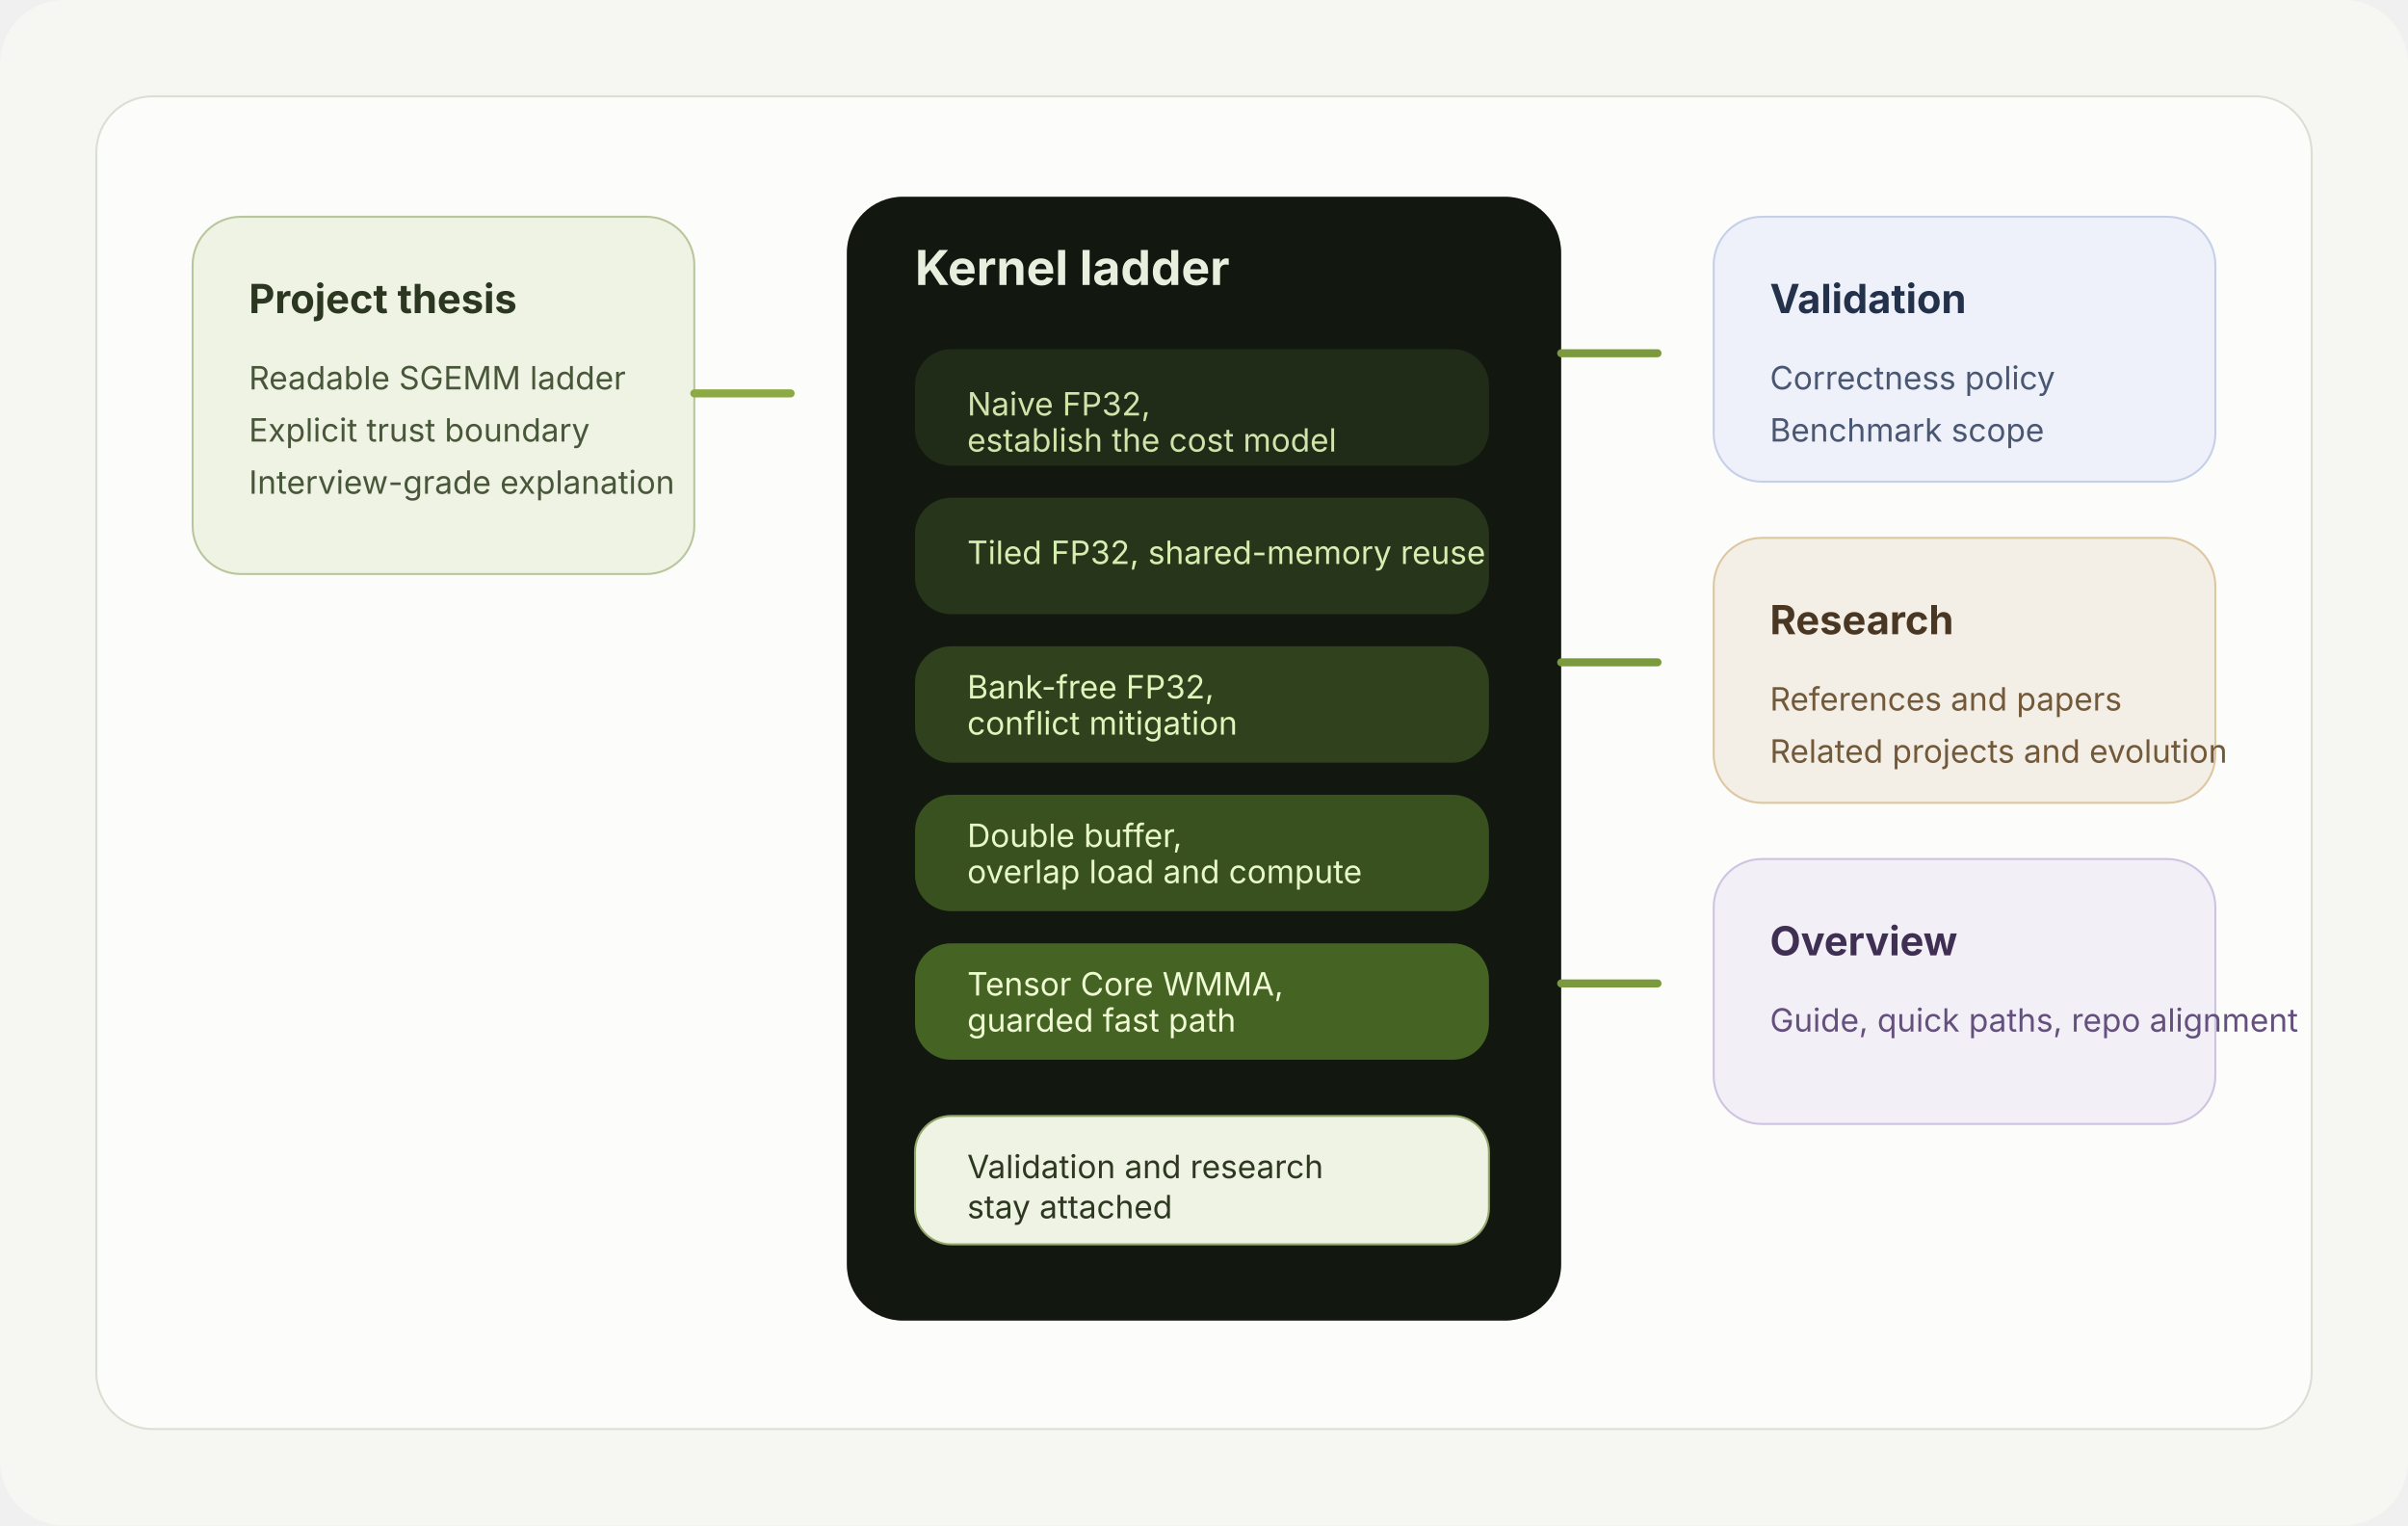
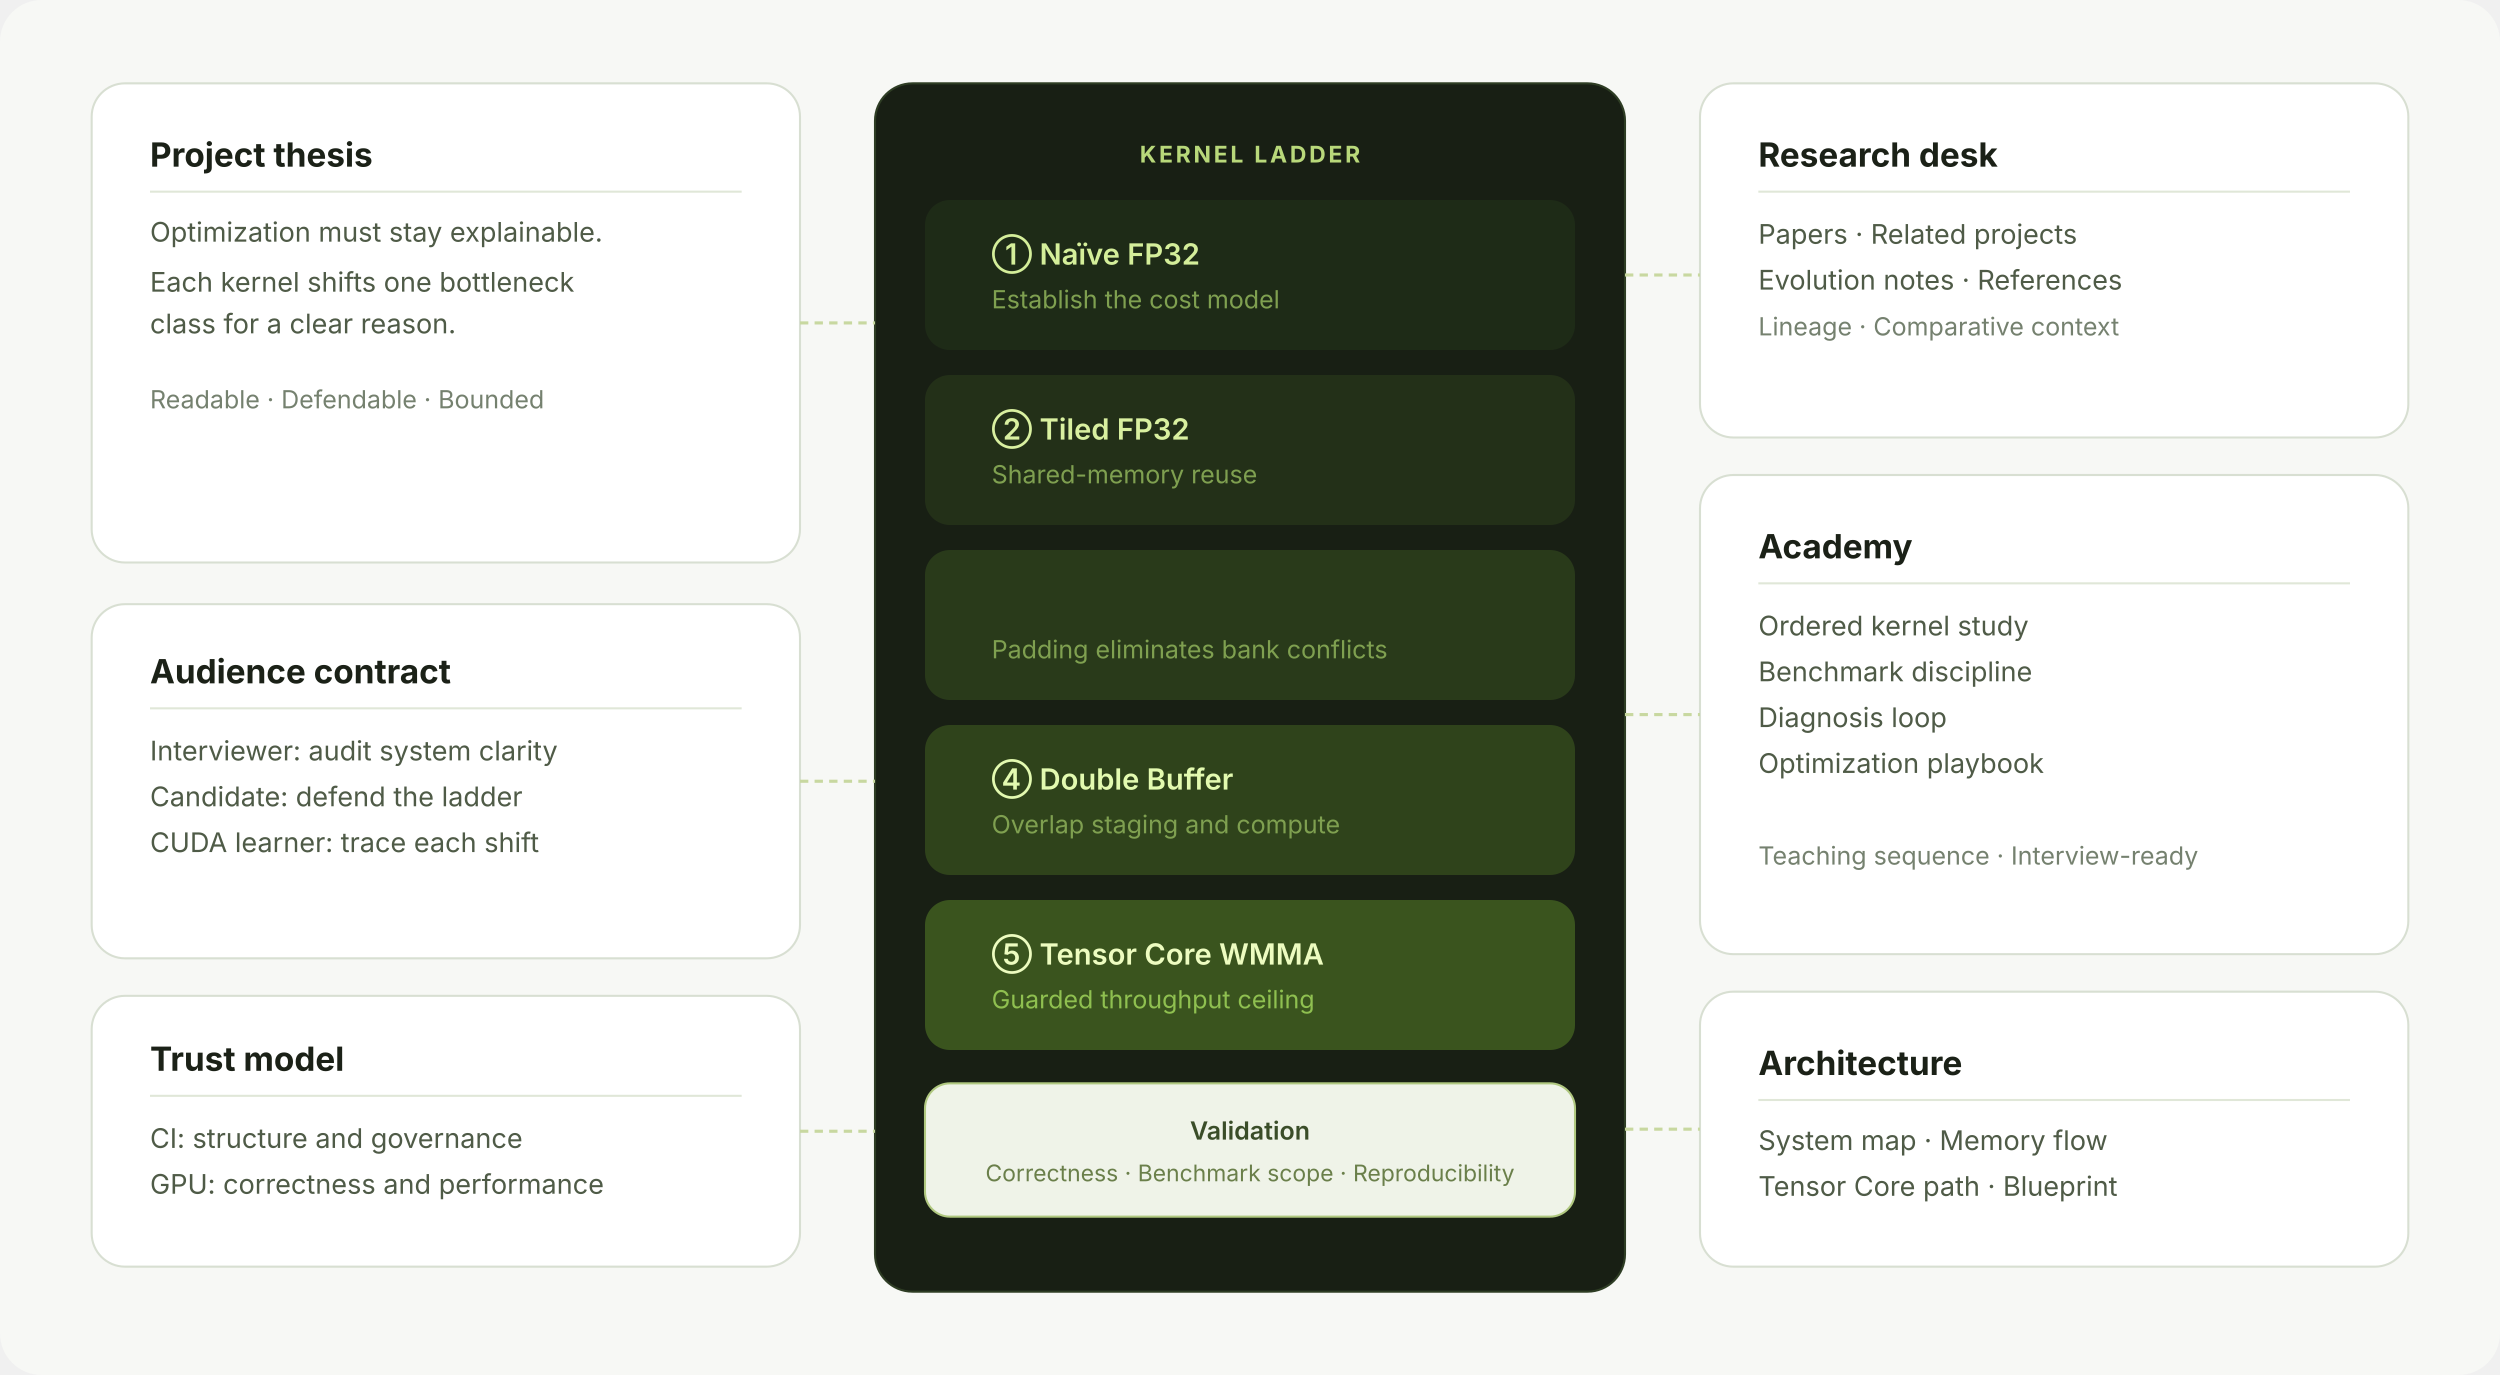
- <svg xmlns="http://www.w3.org/2000/svg" width="1200" height="760" viewBox="0 0 1200 760" fill="none">
-   <rect width="1200" height="760" rx="32" fill="#F6F7F2" />
-   <rect x="48" y="48" width="1104" height="664" rx="28" fill="#FCFCFA" stroke="#DADFD4" />
-   <rect x="96" y="108" width="250" height="178" rx="24" fill="#EFF3E3" stroke="#B8C69C" />
-   <text x="124" y="156" fill="#2C3722" font-size="20" font-family="Inter, Arial, sans-serif" font-weight="700">Project thesis</text>
-   <text x="124" y="194" fill="#48563A" font-size="16" font-family="Inter, Arial, sans-serif">Readable SGEMM ladder</text>
-   <text x="124" y="220" fill="#48563A" font-size="16" font-family="Inter, Arial, sans-serif">Explicit trust boundary</text>
-   <text x="124" y="246" fill="#48563A" font-size="16" font-family="Inter, Arial, sans-serif">Interview-grade explanation</text>
-   <rect x="422" y="98" width="356" height="560" rx="28" fill="#12180F" />
-   <text x="456" y="142" fill="#E9EFDF" font-size="24" font-family="Inter, Arial, sans-serif" font-weight="700">Kernel ladder</text>
-   <rect x="456" y="174" width="286" height="58" rx="18" fill="#212C18" />
-   <text x="482" y="207" fill="#CFE4AA" font-size="16" font-family="Inter, Arial, sans-serif">Naive FP32,</text>
-   <text x="482" y="225" fill="#CFE4AA" font-size="16" font-family="Inter, Arial, sans-serif">establish the cost model</text>
-   <rect x="456" y="248" width="286" height="58" rx="18" fill="#27361A" />
-   <text x="482" y="281" fill="#D7EEB1" font-size="16" font-family="Inter, Arial, sans-serif">Tiled FP32, shared-memory reuse</text>
-   <rect x="456" y="322" width="286" height="58" rx="18" fill="#30421D" />
-   <text x="482" y="348" fill="#E0F4BB" font-size="16" font-family="Inter, Arial, sans-serif">Bank-free FP32,</text>
-   <text x="482" y="366" fill="#E0F4BB" font-size="16" font-family="Inter, Arial, sans-serif">conflict mitigation</text>
-   <rect x="456" y="396" width="286" height="58" rx="18" fill="#39501F" />
-   <text x="482" y="422" fill="#E8F9C8" font-size="16" font-family="Inter, Arial, sans-serif">Double buffer,</text>
-   <text x="482" y="440" fill="#E8F9C8" font-size="16" font-family="Inter, Arial, sans-serif">overlap load and compute</text>
-   <rect x="456" y="470" width="286" height="58" rx="18" fill="#456323" />
-   <text x="482" y="496" fill="#F0FCD4" font-size="16" font-family="Inter, Arial, sans-serif">Tensor Core WMMA,</text>
-   <text x="482" y="514" fill="#F0FCD4" font-size="16" font-family="Inter, Arial, sans-serif">guarded fast path</text>
-   <rect x="456" y="556" width="286" height="64" rx="18" fill="#EFF3E3" stroke="#93A66B" />
-   <text x="482" y="587" fill="#2D3821" font-size="16" font-family="Inter, Arial, sans-serif">Validation and research</text>
-   <text x="482" y="607" fill="#2D3821" font-size="16" font-family="Inter, Arial, sans-serif">stay attached</text>
-   <rect x="854" y="108" width="250" height="132" rx="24" fill="#EEF1F9" stroke="#C5D0E8" />
-   <text x="882" y="156" fill="#24314A" font-size="20" font-family="Inter, Arial, sans-serif" font-weight="700">Validation</text>
-   <text x="882" y="194" fill="#4A5772" font-size="16" font-family="Inter, Arial, sans-serif">Correctness policy</text>
-   <text x="882" y="220" fill="#4A5772" font-size="16" font-family="Inter, Arial, sans-serif">Benchmark scope</text>
-   <rect x="854" y="268" width="250" height="132" rx="24" fill="#F4EFE6" stroke="#DCC7A1" />
-   <text x="882" y="316" fill="#4A3723" font-size="20" font-family="Inter, Arial, sans-serif" font-weight="700">Research</text>
-   <text x="882" y="354" fill="#72593A" font-size="16" font-family="Inter, Arial, sans-serif">References and papers</text>
-   <text x="882" y="380" fill="#72593A" font-size="16" font-family="Inter, Arial, sans-serif">Related projects and evolution</text>
-   <rect x="854" y="428" width="250" height="132" rx="24" fill="#F2EFF7" stroke="#CEC3E1" />
-   <text x="882" y="476" fill="#3F2F53" font-size="20" font-family="Inter, Arial, sans-serif" font-weight="700">Overview</text>
-   <text x="882" y="514" fill="#64507C" font-size="16" font-family="Inter, Arial, sans-serif">Guide, quick paths, repo alignment</text>
-   <path d="M346 196H394" stroke="#8BAA44" stroke-width="4" stroke-linecap="round" />
-   <path d="M778 176H826" stroke="#7A9A3D" stroke-width="4" stroke-linecap="round" />
-   <path d="M778 330H826" stroke="#7A9A3D" stroke-width="4" stroke-linecap="round" />
-   <path d="M778 490H826" stroke="#7A9A3D" stroke-width="4" stroke-linecap="round" />
+ <svg xmlns="http://www.w3.org/2000/svg" viewBox="0 0 1200 660" fill="none">
+   <rect width="1200" height="660" rx="20" fill="#F7F8F5" />
+   <rect x="420" y="40" width="360" height="580" rx="18" fill="#181F14" stroke="#2E3D24" stroke-width="1" />
+   <text x="600" y="78" fill="#B8D87A" font-size="11" font-family="Inter,ui-sans-serif,sans-serif" font-weight="700" letter-spacing="0.12em" text-anchor="middle">KERNEL LADDER</text>
+   <rect x="444" y="96" width="312" height="72" rx="12" fill="#1E2B17" />
+   <text x="476" y="127" fill="#D4EE9A" font-size="14" font-family="Inter,ui-sans-serif,sans-serif" font-weight="600">① Naïve FP32</text>
+   <text x="476" y="148" fill="#7FA050" font-size="12" font-family="Inter,ui-sans-serif,sans-serif">Establish the cost model</text>
+   <rect x="444" y="180" width="312" height="72" rx="12" fill="#233018" />
+   <text x="476" y="211" fill="#D9F0A0" font-size="14" font-family="Inter,ui-sans-serif,sans-serif" font-weight="600">② Tiled FP32</text>
+   <text x="476" y="232" fill="#7FA050" font-size="12" font-family="Inter,ui-sans-serif,sans-serif">Shared-memory reuse</text>
+   <rect x="444" y="264" width="312" height="72" rx="12" fill="#293A1A" />
+   <text x="476" y="295" fill="#DEFA A8" font-size="14" font-family="Inter,ui-sans-serif,sans-serif" font-weight="600">③ Bank-Free FP32</text>
+   <text x="476" y="316" fill="#7FA050" font-size="12" font-family="Inter,ui-sans-serif,sans-serif">Padding eliminates bank conflicts</text>
+   <rect x="444" y="348" width="312" height="72" rx="12" fill="#2F431B" />
+   <text x="476" y="379" fill="#E3FAB0" font-size="14" font-family="Inter,ui-sans-serif,sans-serif" font-weight="600">④ Double Buffer</text>
+   <text x="476" y="400" fill="#7FA050" font-size="12" font-family="Inter,ui-sans-serif,sans-serif">Overlap staging and compute</text>
+   <rect x="444" y="432" width="312" height="72" rx="12" fill="#3A541E" />
+   <text x="476" y="463" fill="#EDFCC0" font-size="14" font-family="Inter,ui-sans-serif,sans-serif" font-weight="600">⑤ Tensor Core WMMA</text>
+   <text x="476" y="484" fill="#8FC050" font-size="12" font-family="Inter,ui-sans-serif,sans-serif">Guarded throughput ceiling</text>
+   <rect x="444" y="520" width="312" height="64" rx="12" fill="#EFF3E8" stroke="#B0C880" stroke-width="1" />
+   <text x="600" y="547" fill="#3A4D28" font-size="12" font-family="Inter,ui-sans-serif,sans-serif" font-weight="600" text-anchor="middle">Validation</text>
+   <text x="600" y="567" fill="#6A7F4A" font-size="11" font-family="Inter,ui-sans-serif,sans-serif" text-anchor="middle">Correctness · Benchmark scope · Reproducibility</text>
+   <rect x="44" y="40" width="340" height="230" rx="16" fill="#FFFFFF" stroke="#D8DFD2" stroke-width="1" />
+   <text x="72" y="80" fill="#1B2117" font-size="16" font-family="Inter,ui-sans-serif,sans-serif" font-weight="700">Project thesis</text>
+   <line x1="72" y1="92" x2="356" y2="92" stroke="#E0E7D8" stroke-width="1" />
+   <text x="72" y="116" fill="#4F5B47" font-size="13" font-family="Inter,ui-sans-serif,sans-serif">Optimization must stay explainable.</text>
+   <text x="72" y="140" fill="#4F5B47" font-size="13" font-family="Inter,ui-sans-serif,sans-serif">Each kernel shifts one bottleneck</text>
+   <text x="72" y="160" fill="#4F5B47" font-size="13" font-family="Inter,ui-sans-serif,sans-serif">class for a clear reason.</text>
+   <text x="72" y="196" fill="#75816F" font-size="12" font-family="Inter,ui-sans-serif,sans-serif">Readable · Defendable · Bounded</text>
+   <rect x="44" y="290" width="340" height="170" rx="16" fill="#FFFFFF" stroke="#D8DFD2" stroke-width="1" />
+   <text x="72" y="328" fill="#1B2117" font-size="16" font-family="Inter,ui-sans-serif,sans-serif" font-weight="700">Audience contract</text>
+   <line x1="72" y1="340" x2="356" y2="340" stroke="#E0E7D8" stroke-width="1" />
+   <text x="72" y="365" fill="#4F5B47" font-size="13" font-family="Inter,ui-sans-serif,sans-serif">Interviewer: audit system clarity</text>
+   <text x="72" y="387" fill="#4F5B47" font-size="13" font-family="Inter,ui-sans-serif,sans-serif">Candidate: defend the ladder</text>
+   <text x="72" y="409" fill="#4F5B47" font-size="13" font-family="Inter,ui-sans-serif,sans-serif">CUDA learner: trace each shift</text>
+   <rect x="44" y="478" width="340" height="130" rx="16" fill="#FFFFFF" stroke="#D8DFD2" stroke-width="1" />
+   <text x="72" y="514" fill="#1B2117" font-size="16" font-family="Inter,ui-sans-serif,sans-serif" font-weight="700">Trust model</text>
+   <line x1="72" y1="526" x2="356" y2="526" stroke="#E0E7D8" stroke-width="1" />
+   <text x="72" y="551" fill="#4F5B47" font-size="13" font-family="Inter,ui-sans-serif,sans-serif">CI: structure and governance</text>
+   <text x="72" y="573" fill="#4F5B47" font-size="13" font-family="Inter,ui-sans-serif,sans-serif">GPU: correctness and performance</text>
+   <rect x="816" y="40" width="340" height="170" rx="16" fill="#FFFFFF" stroke="#D8DFD2" stroke-width="1" />
+   <text x="844" y="80" fill="#1B2117" font-size="16" font-family="Inter,ui-sans-serif,sans-serif" font-weight="700">Research desk</text>
+   <line x1="844" y1="92" x2="1128" y2="92" stroke="#E0E7D8" stroke-width="1" />
+   <text x="844" y="117" fill="#4F5B47" font-size="13" font-family="Inter,ui-sans-serif,sans-serif">Papers · Related projects</text>
+   <text x="844" y="139" fill="#4F5B47" font-size="13" font-family="Inter,ui-sans-serif,sans-serif">Evolution notes · References</text>
+   <text x="844" y="161" fill="#75816F" font-size="12" font-family="Inter,ui-sans-serif,sans-serif">Lineage · Comparative context</text>
+   <rect x="816" y="228" width="340" height="230" rx="16" fill="#FFFFFF" stroke="#D8DFD2" stroke-width="1" />
+   <text x="844" y="268" fill="#1B2117" font-size="16" font-family="Inter,ui-sans-serif,sans-serif" font-weight="700">Academy</text>
+   <line x1="844" y1="280" x2="1128" y2="280" stroke="#E0E7D8" stroke-width="1" />
+   <text x="844" y="305" fill="#4F5B47" font-size="13" font-family="Inter,ui-sans-serif,sans-serif">Ordered kernel study</text>
+   <text x="844" y="327" fill="#4F5B47" font-size="13" font-family="Inter,ui-sans-serif,sans-serif">Benchmark discipline</text>
+   <text x="844" y="349" fill="#4F5B47" font-size="13" font-family="Inter,ui-sans-serif,sans-serif">Diagnosis loop</text>
+   <text x="844" y="371" fill="#4F5B47" font-size="13" font-family="Inter,ui-sans-serif,sans-serif">Optimization playbook</text>
+   <text x="844" y="415" fill="#75816F" font-size="12" font-family="Inter,ui-sans-serif,sans-serif">Teaching sequence · Interview-ready</text>
+   <rect x="816" y="476" width="340" height="132" rx="16" fill="#FFFFFF" stroke="#D8DFD2" stroke-width="1" />
+   <text x="844" y="516" fill="#1B2117" font-size="16" font-family="Inter,ui-sans-serif,sans-serif" font-weight="700">Architecture</text>
+   <line x1="844" y1="528" x2="1128" y2="528" stroke="#E0E7D8" stroke-width="1" />
+   <text x="844" y="552" fill="#4F5B47" font-size="13" font-family="Inter,ui-sans-serif,sans-serif">System map · Memory flow</text>
+   <text x="844" y="574" fill="#4F5B47" font-size="13" font-family="Inter,ui-sans-serif,sans-serif">Tensor Core path · Blueprint</text>
+   <line x1="384" y1="155" x2="420" y2="155" stroke="#C8D8A0" stroke-width="1.5" stroke-dasharray="4 3" />
+   <line x1="384" y1="375" x2="420" y2="375" stroke="#C8D8A0" stroke-width="1.5" stroke-dasharray="4 3" />
+   <line x1="384" y1="543" x2="420" y2="543" stroke="#C8D8A0" stroke-width="1.5" stroke-dasharray="4 3" />
+   <line x1="780" y1="132" x2="816" y2="132" stroke="#C8D8A0" stroke-width="1.5" stroke-dasharray="4 3" />
+   <line x1="780" y1="343" x2="816" y2="343" stroke="#C8D8A0" stroke-width="1.5" stroke-dasharray="4 3" />
+   <line x1="780" y1="542" x2="816" y2="542" stroke="#C8D8A0" stroke-width="1.5" stroke-dasharray="4 3" />
</svg>
